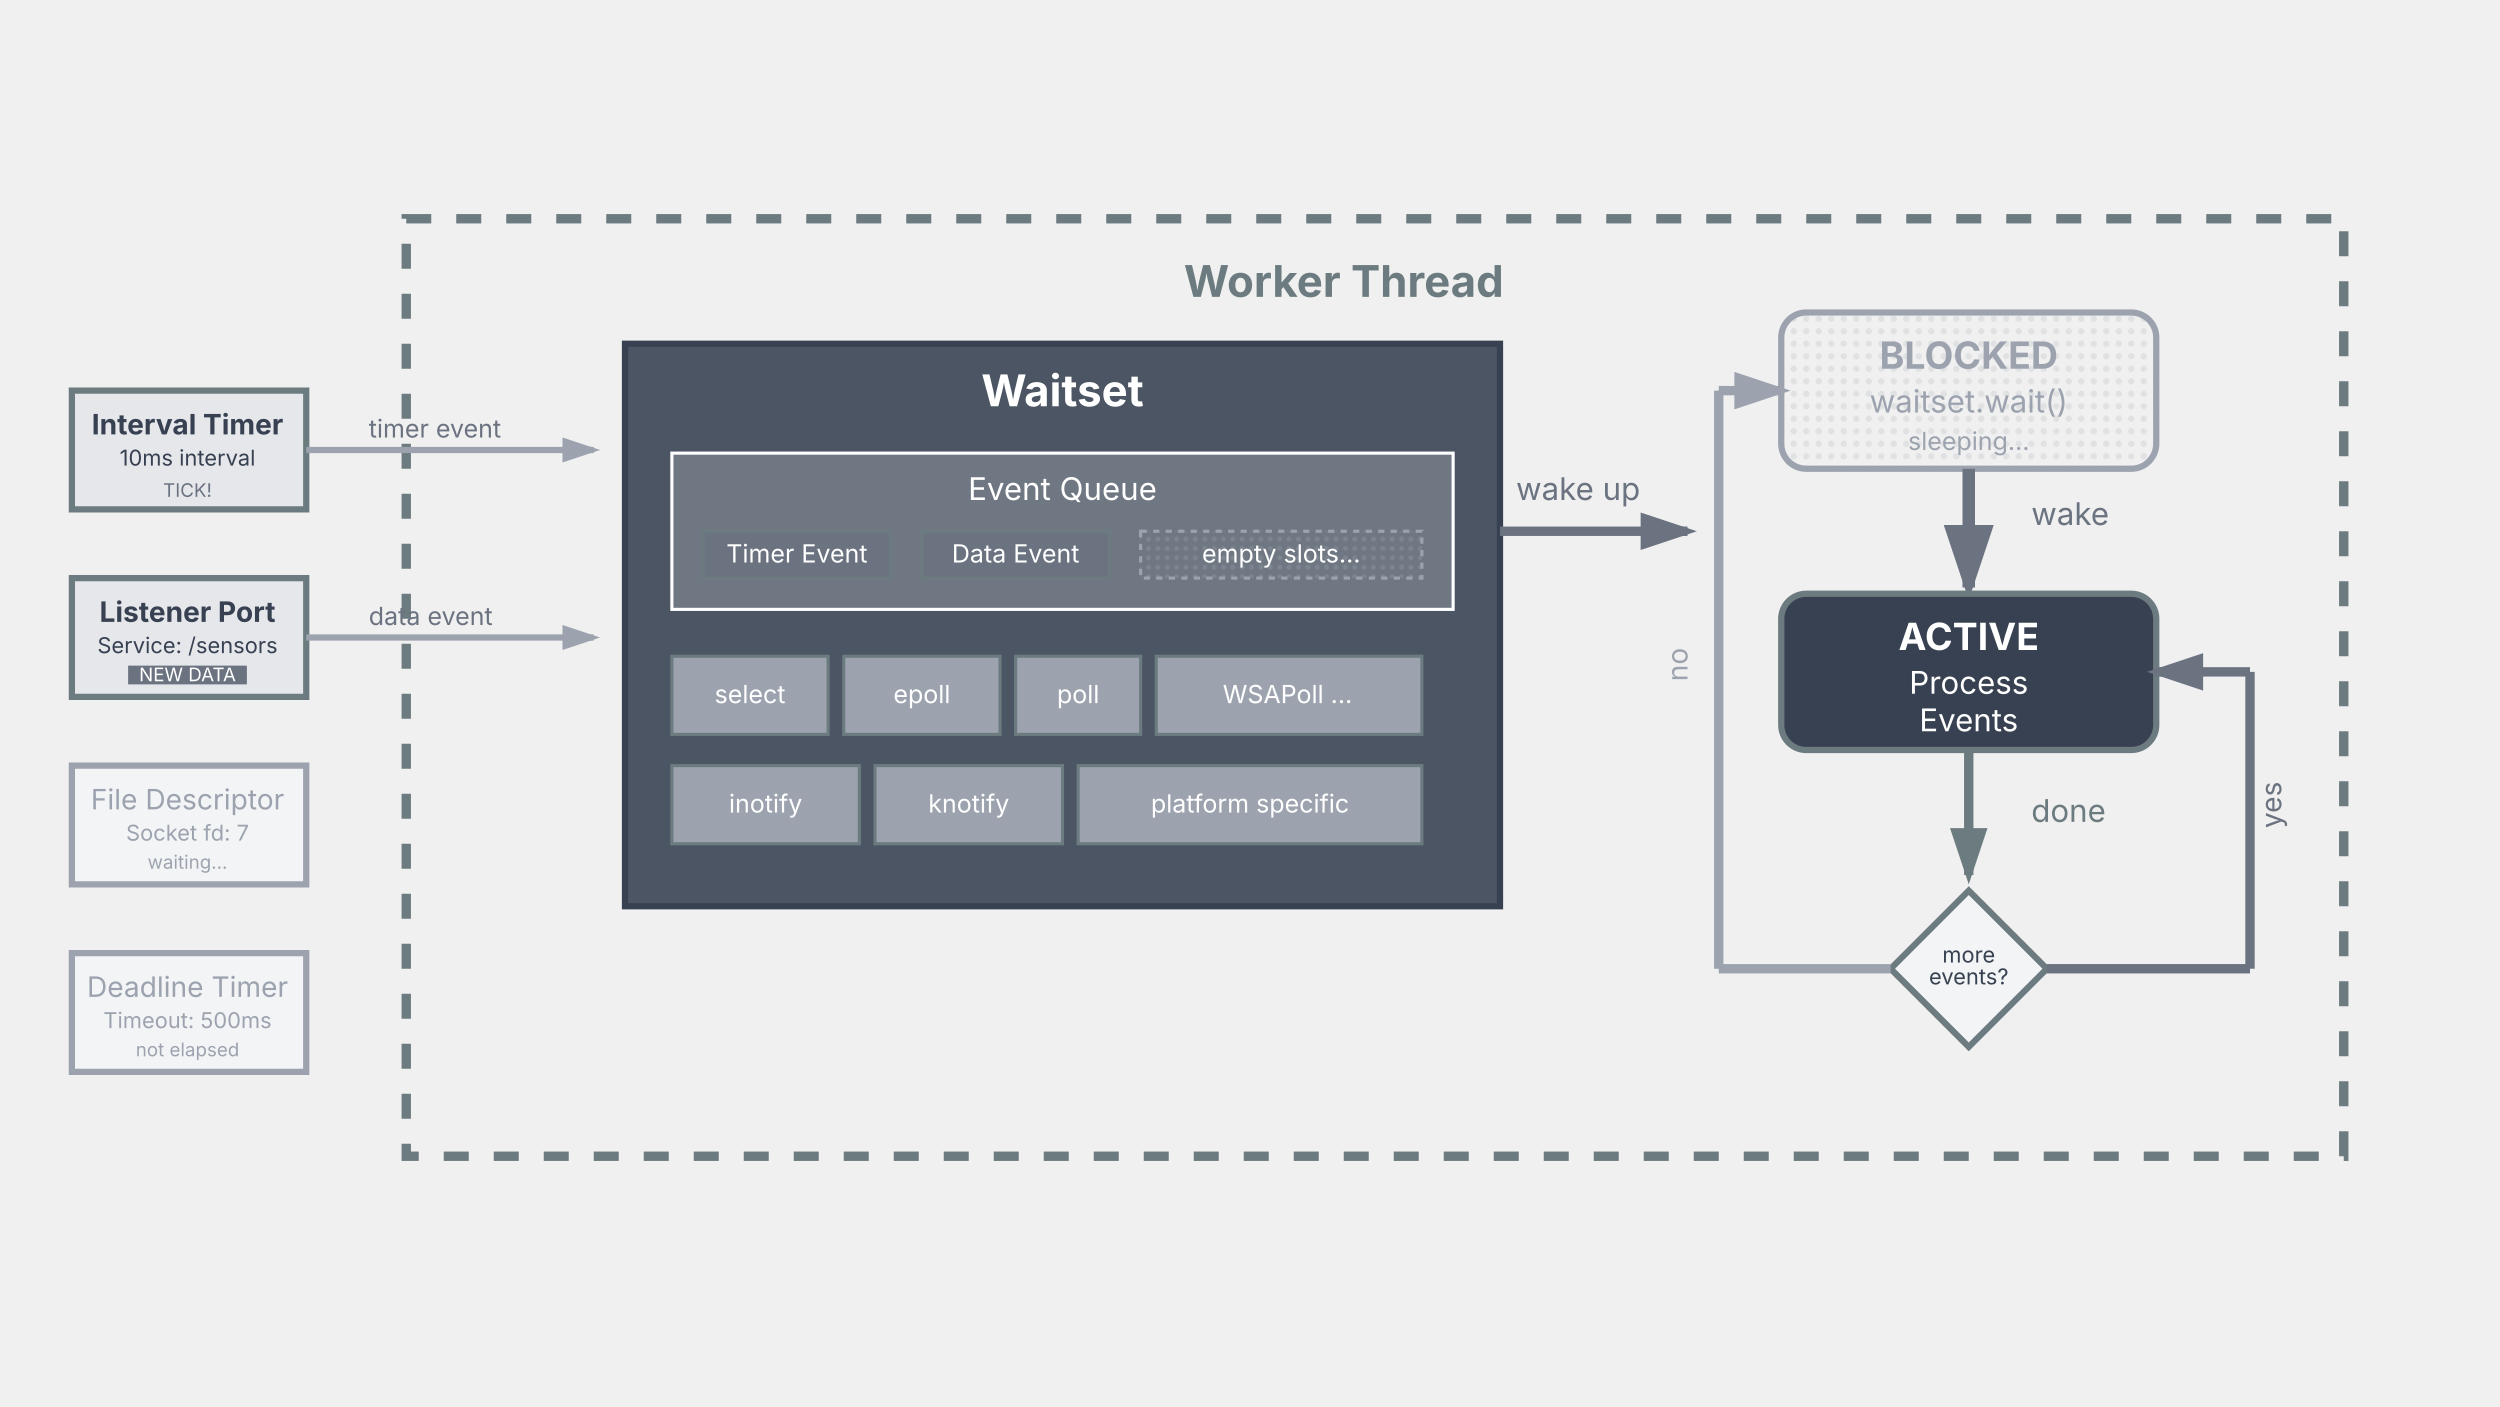
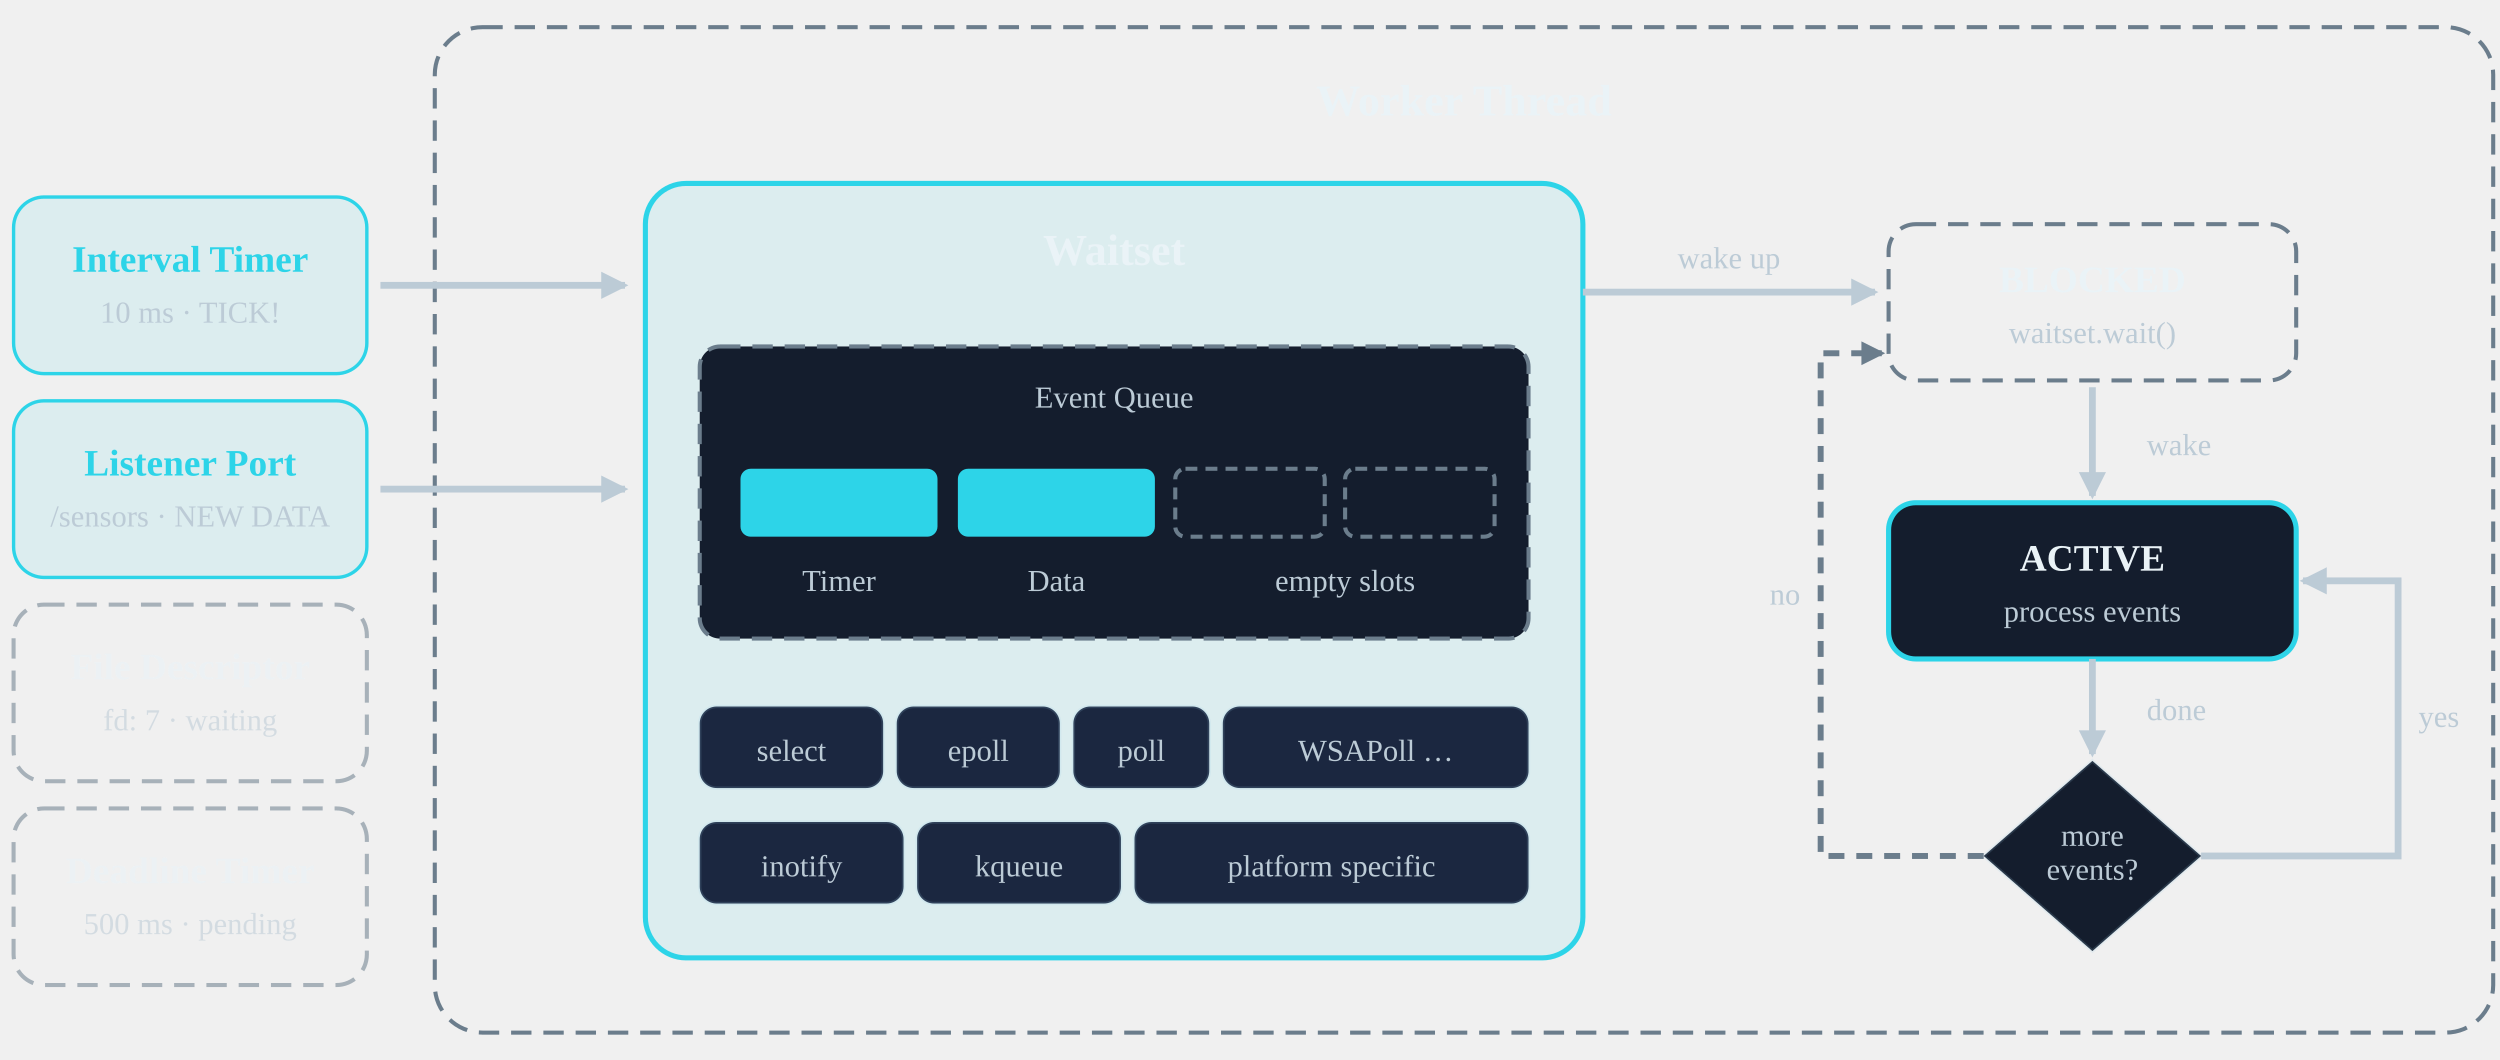
- <svg xmlns="http://www.w3.org/2000/svg" viewBox="0 0 800 450">
+ <svg xmlns="http://www.w3.org/2000/svg" viewBox="0 42 736 312" role="img" aria-label="Event multiplexing via waitset">
+   <style>
+     .ex-src     { fill: var(--ix-surface, #141d2d); stroke: var(--ix-line, rgba(150,200,230,0.16)); stroke-width: 1; }
+     .ex-port    { fill: rgba(45,212,232,0.10); stroke: var(--ix-ice, #2dd4e8); stroke-width: 1; }
+     .ex-d       { fill: none; stroke: var(--ix-muted-2, #6b7d8c); stroke-width: 1.2; stroke-dasharray: 6 3.5; }
+     .ex-thread  { fill: none; stroke: var(--ix-muted-2, #6b7d8c); stroke-width: 1.2; stroke-dasharray: 6 3.5; }
+     .ex-waitset { fill: rgba(45,212,232,0.10); stroke: var(--ix-ice, #2dd4e8); stroke-width: 1.5; }
+     .ex-seg     { fill: var(--ix-surface, #141d2d); stroke: var(--ix-muted-2, #6b7d8c); stroke-width: 1.2; stroke-dasharray: 6 3.5; }
+     .ex-chip    { fill: var(--ix-surface-2, #1b2740); stroke: var(--ix-line, rgba(150,200,230,0.16)); stroke-width: 1; }
+     .ex-evt     { fill: var(--ix-ice, #2dd4e8); }
+     .ex-evt2    { fill: var(--ix-blue, #5b8def); }
+     .ex-empty   { fill: none; stroke: var(--ix-muted-2, #6b7d8c); stroke-width: 1.2; stroke-dasharray: 3.5 2.4; }
+     .ex-active  { fill: var(--ix-surface, #141d2d); stroke: var(--ix-ice, #2dd4e8); stroke-width: 1.5; }
+     .ex-diamond { fill: var(--ix-surface, #141d2d); stroke: var(--ix-line, rgba(150,200,230,0.16)); stroke-width: 1; }
+     .ex-t       { font-family: var(--font-stack, sans-serif); font-weight: 600; font-size: 13px; fill: var(--ix-text, #eaf3f7); }
+     .ex-bt      { font-family: var(--font-stack, sans-serif); font-weight: 600; font-size: 11px; fill: var(--ix-text, #eaf3f7); }
+     .ex-bt-i    { font-family: var(--font-stack--monospace, monospace); font-weight: 600; font-size: 11px; fill: var(--ix-ice, #2dd4e8); }
+     .ex-sub     { font-family: var(--font-stack, sans-serif); font-size: 9px; fill: var(--ix-muted, #bccbd6); }
+     .ex-lbl     { font-family: var(--font-stack, sans-serif); font-size: 9px; fill: var(--ix-muted, #bccbd6); }
+     .ex-chip-t  { font-family: var(--font-stack--monospace, monospace); font-size: 9px; fill: var(--ix-muted, #bccbd6); }
+     .ex-cell-t  { font-family: var(--font-stack, sans-serif); font-size: 9px; fill: var(--ix-muted, #bccbd6); }
+     .ex-flow    { stroke: var(--ix-muted, #bccbd6); stroke-width: 2; fill: none; }
+     .ex-flow-d  { stroke: var(--ix-muted-2, #6b7d8c); stroke-width: 1.75; fill: none; stroke-dasharray: 4.7 3.5; }
+   </style>
  <defs>
-     <style>
-       .custom-fonts {
-         font-family: Inter, -apple-system, BlinkMacSystemFont, 'Segoe UI', Roboto, sans-serif;
-       }
-     </style>
-     <marker id="arrowhead" markerWidth="6" markerHeight="4" refX="5" refY="2" orient="auto">
-       <polygon points="0 0, 6 2, 0 4" fill="#6c7b7f" />
+     <marker id="ex-arrow" markerWidth="10" markerHeight="10" refX="8" refY="5" orient="auto" markerUnits="userSpaceOnUse" overflow="visible">
+       <path d="M1,1 L9,5 L1,9 Z" fill="var(--ix-muted, #bccbd6)" />
    </marker>
-     <marker id="eventarrow" markerWidth="6" markerHeight="4" refX="5" refY="2" orient="auto">
-       <polygon points="0 0, 6 2, 0 4" fill="#9ca3af" />
+     <marker id="ex-arrow-d" markerWidth="9" markerHeight="9" refX="7" refY="4.5" orient="auto" markerUnits="userSpaceOnUse" overflow="visible">
+       <path d="M1,1 L8,4.5 L1,8 Z" fill="var(--ix-muted-2, #6b7d8c)" />
    </marker>
-     <marker id="greenarrow" markerWidth="6" markerHeight="4" refX="5" refY="2" orient="auto">
-       <polygon points="0 0, 6 2, 0 4" fill="#6b7280" />
-     </marker>
-     <pattern id="waitPattern" patternUnits="userSpaceOnUse" width="3" height="3">
-       <circle cx="1.5" cy="1.5" r="0.8" fill="#9ca3af" opacity="0.3" />
-     </pattern>
-     <pattern id="sleepPattern" patternUnits="userSpaceOnUse" width="4" height="4">
-       <circle cx="2" cy="2" r="1" fill="#9ca3af" opacity="0.2" />
-     </pattern>
  </defs>
-   <rect width="800" height="450" fill="transparent" />
-   <rect x="23" y="125" width="75" height="38" fill="#e5e7eb" stroke="#6c7b7f" stroke-width="2" />
-   <text x="60" y="139" text-anchor="middle" class="custom-fonts" font-size="9" font-weight="bold" fill="#374151">Interval Timer</text>
-   <text x="60" y="149" text-anchor="middle" class="custom-fonts" font-size="7" fill="#374151">10ms interval</text>
-   <text x="60" y="159" text-anchor="middle" class="custom-fonts" font-size="6" fill="#6b7280">TICK!</text>
-   <rect x="23" y="185" width="75" height="38" fill="#e5e7eb" stroke="#6c7b7f" stroke-width="2" />
-   <text x="60" y="199" text-anchor="middle" class="custom-fonts" font-size="9" font-weight="bold" fill="#374151">Listener Port</text>
-   <text x="60" y="209" text-anchor="middle" class="custom-fonts" font-size="7" fill="#374151">Service: /sensors</text>
-   <rect x="41" y="213" width="38" height="6" fill="#6b7280" />
-   <text x="60" y="218" text-anchor="middle" class="custom-fonts" font-size="6" fill="white">NEW DATA</text>
-   <rect x="23" y="245" width="75" height="38" fill="#f3f4f6" stroke="#9ca3af" stroke-width="2" />
-   <text x="60" y="259" text-anchor="middle" class="custom-fonts" font-size="9" fill="#9ca3af">File Descriptor</text>
-   <text x="60" y="269" text-anchor="middle" class="custom-fonts" font-size="7" fill="#9ca3af">Socket fd: 7</text>
-   <text x="60" y="278" text-anchor="middle" class="custom-fonts" font-size="6" fill="#9ca3af">waiting...</text>
-   <rect x="23" y="305" width="75" height="38" fill="#f3f4f6" stroke="#9ca3af" stroke-width="2" />
-   <text x="60" y="319" text-anchor="middle" class="custom-fonts" font-size="9" fill="#9ca3af">Deadline Timer</text>
-   <text x="60" y="329" text-anchor="middle" class="custom-fonts" font-size="7" fill="#9ca3af">Timeout: 500ms</text>
-   <text x="60" y="338" text-anchor="middle" class="custom-fonts" font-size="6" fill="#9ca3af">not elapsed</text>
-   <rect x="130" y="70" width="620" height="300" fill="none" stroke="#6c7b7f" stroke-width="3" stroke-dasharray="8,8" />
-   <text x="430" y="95" text-anchor="middle" class="custom-fonts" font-size="14" font-weight="bold" fill="#6c7b7f">Worker Thread</text>
-   <rect x="200" y="110" width="280" height="180" fill="#4b5563" stroke="#374151" stroke-width="2" />
-   <text x="340" y="130" text-anchor="middle" class="custom-fonts" font-size="14" font-weight="bold" fill="white">Waitset</text>
-   <rect x="215" y="145" width="250" height="50" fill="rgba(255,255,255,0.2)" stroke="white" stroke-width="1" />
-   <text x="340" y="160" text-anchor="middle" class="custom-fonts" font-size="10" fill="white">Event Queue</text>
-   <rect x="225" y="170" width="60" height="15" fill="#6b7280" stroke="#6c7b7f" stroke-width="1" />
-   <text x="255" y="180" text-anchor="middle" class="custom-fonts" font-size="8" fill="white">Timer Event</text>
-   <rect x="295" y="170" width="60" height="15" fill="#6b7280" stroke="#6c7b7f" stroke-width="1" />
-   <text x="325" y="180" text-anchor="middle" class="custom-fonts" font-size="8" fill="white">Data Event</text>
-   <rect x="365" y="170" width="90" height="15" fill="url(#waitPattern)" stroke="#9ca3af" stroke-width="1" stroke-dasharray="2,2" />
-   <text x="410" y="180" text-anchor="middle" class="custom-fonts" font-size="8" fill="white">empty slots...</text>
-   <rect x="215" y="210" width="50" height="25" fill="#9ca3af" stroke="#6c7b7f" />
-   <text x="240" y="225" text-anchor="middle" class="custom-fonts" font-size="8" fill="white">select</text>
-   <rect x="270" y="210" width="50" height="25" fill="#9ca3af" stroke="#6c7b7f" />
-   <text x="295" y="225" text-anchor="middle" class="custom-fonts" font-size="8" fill="white">epoll</text>
-   <rect x="325" y="210" width="40" height="25" fill="#9ca3af" stroke="#6c7b7f" />
-   <text x="345" y="225" text-anchor="middle" class="custom-fonts" font-size="8" fill="white">poll</text>
-   <rect x="370" y="210" width="85" height="25" fill="#9ca3af" stroke="#6c7b7f" />
-   <text x="412" y="225" text-anchor="middle" class="custom-fonts" font-size="8" fill="white">WSAPoll ...</text>
-   <rect x="215" y="245" width="60" height="25" fill="#9ca3af" stroke="#6c7b7f" />
-   <text x="245" y="260" text-anchor="middle" class="custom-fonts" font-size="8" fill="white">inotify</text>
-   <rect x="280" y="245" width="60" height="25" fill="#9ca3af" stroke="#6c7b7f" />
-   <text x="310" y="260" text-anchor="middle" class="custom-fonts" font-size="8" fill="white">knotify</text>
-   <rect x="345" y="245" width="110" height="25" fill="#9ca3af" stroke="#6c7b7f" />
-   <text x="400" y="260" text-anchor="middle" class="custom-fonts" font-size="8" fill="white">platform specific</text>
-   <rect x="570" y="100" width="120" height="50" fill="url(#sleepPattern)" stroke="#9ca3af" stroke-width="2" rx="8" />
-   <text x="630" y="118" text-anchor="middle" class="custom-fonts" font-size="12" font-weight="bold" fill="#9ca3af">BLOCKED</text>
-   <text x="630" y="132" text-anchor="middle" class="custom-fonts" font-size="10" fill="#9ca3af">waitset.wait()</text>
-   <text x="630" y="144" text-anchor="middle" class="custom-fonts" font-size="8" fill="#9ca3af">sleeping...</text>
-   <line x1="630" y1="150" x2="630" y2="188" stroke="#6b7280" stroke-width="4" marker-end="url(#greenarrow)" />
-   <text x="650" y="168" font-size="10" class="custom-fonts" fill="#6b7280">wake</text>
-   <rect x="570" y="190" width="120" height="50" fill="#374151" stroke="#6c7b7f" stroke-width="2" rx="8" />
-   <text x="630" y="208" text-anchor="middle" class="custom-fonts" font-size="12" font-weight="bold" fill="white">ACTIVE</text>
-   <text x="630" y="222" text-anchor="middle" class="custom-fonts" font-size="10" fill="white">Process</text>
-   <text x="630" y="234" text-anchor="middle" class="custom-fonts" font-size="10" fill="white">Events</text>
-   <line x1="630" y1="240" x2="630" y2="280" stroke="#6c7b7f" stroke-width="3" marker-end="url(#arrowhead)" />
-   <text x="650" y="263" font-size="10" class="custom-fonts" fill="#6c7b7f">done</text>
-   <polygon points="630,285 655,310 630,335 605,310" fill="#f3f4f6" stroke="#6c7b7f" stroke-width="2" />
-   <text x="630" y="308" text-anchor="middle" class="custom-fonts" font-size="7" fill="#374151">more</text>
-   <text x="630" y="315" text-anchor="middle" class="custom-fonts" font-size="7" fill="#374151">events?</text>
-   <line x1="655" y1="310" x2="720" y2="310" stroke="#6b7280" stroke-width="3" />
-   <line x1="720" y1="310" x2="720" y2="215" stroke="#6b7280" stroke-width="3" />
-   <line x1="720" y1="215" x2="690" y2="215" stroke="#6b7280" stroke-width="3" marker-end="url(#greenarrow)" />
-   <text x="630" y="365" font-size="9" class="custom-fonts" fill="#6b7280" transform="rotate(-90 630 265)">yes</text>
-   <line x1="605" y1="310" x2="550" y2="310" stroke="#9ca3af" stroke-width="3" />
-   <line x1="550" y1="310" x2="550" y2="125" stroke="#9ca3af" stroke-width="3" />
-   <line x1="550" y1="125" x2="570" y2="125" stroke="#9ca3af" stroke-width="3" marker-end="url(#eventarrow)" />
-   <text x="540" y="218" font-size="9" class="custom-fonts" fill="#9ca3af" transform="rotate(-90 540 218)">no</text>
-   <line x1="480" y1="170" x2="540" y2="170" stroke="#6b7280" stroke-width="3" marker-end="url(#greenarrow)" />
-   <text x="505" y="160" text-anchor="middle" class="custom-fonts" font-size="10" fill="#6b7280">wake up</text>
-   <line x1="98" y1="144" x2="190" y2="144" stroke="#9ca3af" stroke-width="2" marker-end="url(#eventarrow)" />
-   <text x="118" y="140" font-size="8" class="custom-fonts" fill="#6b7280">timer event</text>
-   <line x1="98" y1="204" x2="190" y2="204" stroke="#9ca3af" stroke-width="2" marker-end="url(#eventarrow)" />
-   <text x="118" y="200" font-size="8" class="custom-fonts" fill="#6b7280">data event</text>
+   <rect class="ex-thread" x="128" y="50" width="606" height="296" rx="14" />
+   <text class="ex-t" x="431" y="76" text-anchor="middle">Worker Thread</text>
+   <rect class="ex-port" x="4" y="100" width="104" height="52" rx="9" />
+   <text class="ex-bt-i" x="56" y="122" text-anchor="middle">Interval Timer</text>
+   <text class="ex-sub" x="56" y="137" text-anchor="middle">10 ms · TICK!</text>
+   <rect class="ex-port" x="4" y="160" width="104" height="52" rx="9" />
+   <text class="ex-bt-i" x="56" y="182" text-anchor="middle">Listener Port</text>
+   <text class="ex-sub" x="56" y="197" text-anchor="middle">/sensors · NEW DATA</text>
+   <g opacity="0.55">
+     <rect class="ex-d" x="4" y="220" width="104" height="52" rx="9" />
+     <text class="ex-bt" x="56" y="242" text-anchor="middle">File Descriptor</text>
+     <text class="ex-sub" x="56" y="257" text-anchor="middle">fd: 7 · waiting</text>
+     <rect class="ex-d" x="4" y="280" width="104" height="52" rx="9" />
+     <text class="ex-bt" x="56" y="302" text-anchor="middle">Deadline Timer</text>
+     <text class="ex-sub" x="56" y="317" text-anchor="middle">500 ms · pending</text>
+   </g>
+   <line class="ex-flow" x1="112" y1="126" x2="184" y2="126" marker-end="url(#ex-arrow)" />
+   <line class="ex-flow" x1="112" y1="186" x2="184" y2="186" marker-end="url(#ex-arrow)" />
+   <rect class="ex-waitset" x="190" y="96" width="276" height="228" rx="12" />
+   <text class="ex-t" x="328" y="120" text-anchor="middle">Waitset</text>
+   <rect class="ex-seg" x="206" y="144" width="244" height="86" rx="6" />
+   <text class="ex-lbl" x="328" y="162" text-anchor="middle">Event Queue</text>
+   <rect class="ex-evt" x="218" y="180" width="58" height="20" rx="3" />
+   <rect class="ex-evt" x="282" y="180" width="58" height="20" rx="3" />
+   <rect class="ex-empty" x="346" y="180" width="44" height="20" rx="3" />
+   <rect class="ex-empty" x="396" y="180" width="44" height="20" rx="3" />
+   <text class="ex-cell-t" x="247" y="216" text-anchor="middle">Timer</text>
+   <text class="ex-cell-t" x="311" y="216" text-anchor="middle">Data</text>
+   <text class="ex-cell-t" x="396" y="216" text-anchor="middle">empty slots</text>
+   <rect class="ex-chip" x="206" y="250" width="54" height="24" rx="5" />
+   <text class="ex-chip-t" x="233" y="266" text-anchor="middle">select</text>
+   <rect class="ex-chip" x="264" y="250" width="48" height="24" rx="5" />
+   <text class="ex-chip-t" x="288" y="266" text-anchor="middle">epoll</text>
+   <rect class="ex-chip" x="316" y="250" width="40" height="24" rx="5" />
+   <text class="ex-chip-t" x="336" y="266" text-anchor="middle">poll</text>
+   <rect class="ex-chip" x="360" y="250" width="90" height="24" rx="5" />
+   <text class="ex-chip-t" x="405" y="266" text-anchor="middle">WSAPoll …</text>
+   <rect class="ex-chip" x="206" y="284" width="60" height="24" rx="5" />
+   <text class="ex-chip-t" x="236" y="300" text-anchor="middle">inotify</text>
+   <rect class="ex-chip" x="270" y="284" width="60" height="24" rx="5" />
+   <text class="ex-chip-t" x="300" y="300" text-anchor="middle">kqueue</text>
+   <rect class="ex-chip" x="334" y="284" width="116" height="24" rx="5" />
+   <text class="ex-chip-t" x="392" y="300" text-anchor="middle">platform specific</text>
+   <line class="ex-flow" x1="466" y1="128" x2="552" y2="128" marker-end="url(#ex-arrow)" />
+   <text class="ex-lbl" x="509" y="121" text-anchor="middle">wake up</text>
+   <rect class="ex-d" x="556" y="108" width="120" height="46" rx="8" />
+   <text class="ex-bt" x="616" y="128" text-anchor="middle">BLOCKED</text>
+   <text class="ex-sub" x="616" y="143" text-anchor="middle">waitset.wait()</text>
+   <rect class="ex-active" x="556" y="190" width="120" height="46" rx="8" />
+   <text class="ex-bt" x="616" y="210" text-anchor="middle">ACTIVE</text>
+   <text class="ex-sub" x="616" y="225" text-anchor="middle">process events</text>
+   <polygon class="ex-diamond" points="616,266 648,294 616,322 584,294" />
+   <text class="ex-sub" x="616" y="291" text-anchor="middle">more</text>
+   <text class="ex-sub" x="616" y="301" text-anchor="middle">events?</text>
+   <line class="ex-flow" x1="616" y1="156" x2="616" y2="188" marker-end="url(#ex-arrow)" />
+   <text class="ex-lbl" x="632" y="176" text-anchor="start">wake</text>
+   <line class="ex-flow" x1="616" y1="236" x2="616" y2="264" marker-end="url(#ex-arrow)" />
+   <text class="ex-lbl" x="632" y="254" text-anchor="start">done</text>
+   <path class="ex-flow" d="M648,294 H706 V213 H678" marker-end="url(#ex-arrow)" />
+   <text class="ex-lbl" x="712" y="256" text-anchor="start">yes</text>
+   <path class="ex-flow-d" d="M584,294 H536 V146 H554" marker-end="url(#ex-arrow-d)" />
+   <text class="ex-lbl" x="530" y="220" text-anchor="end">no</text>
</svg>
